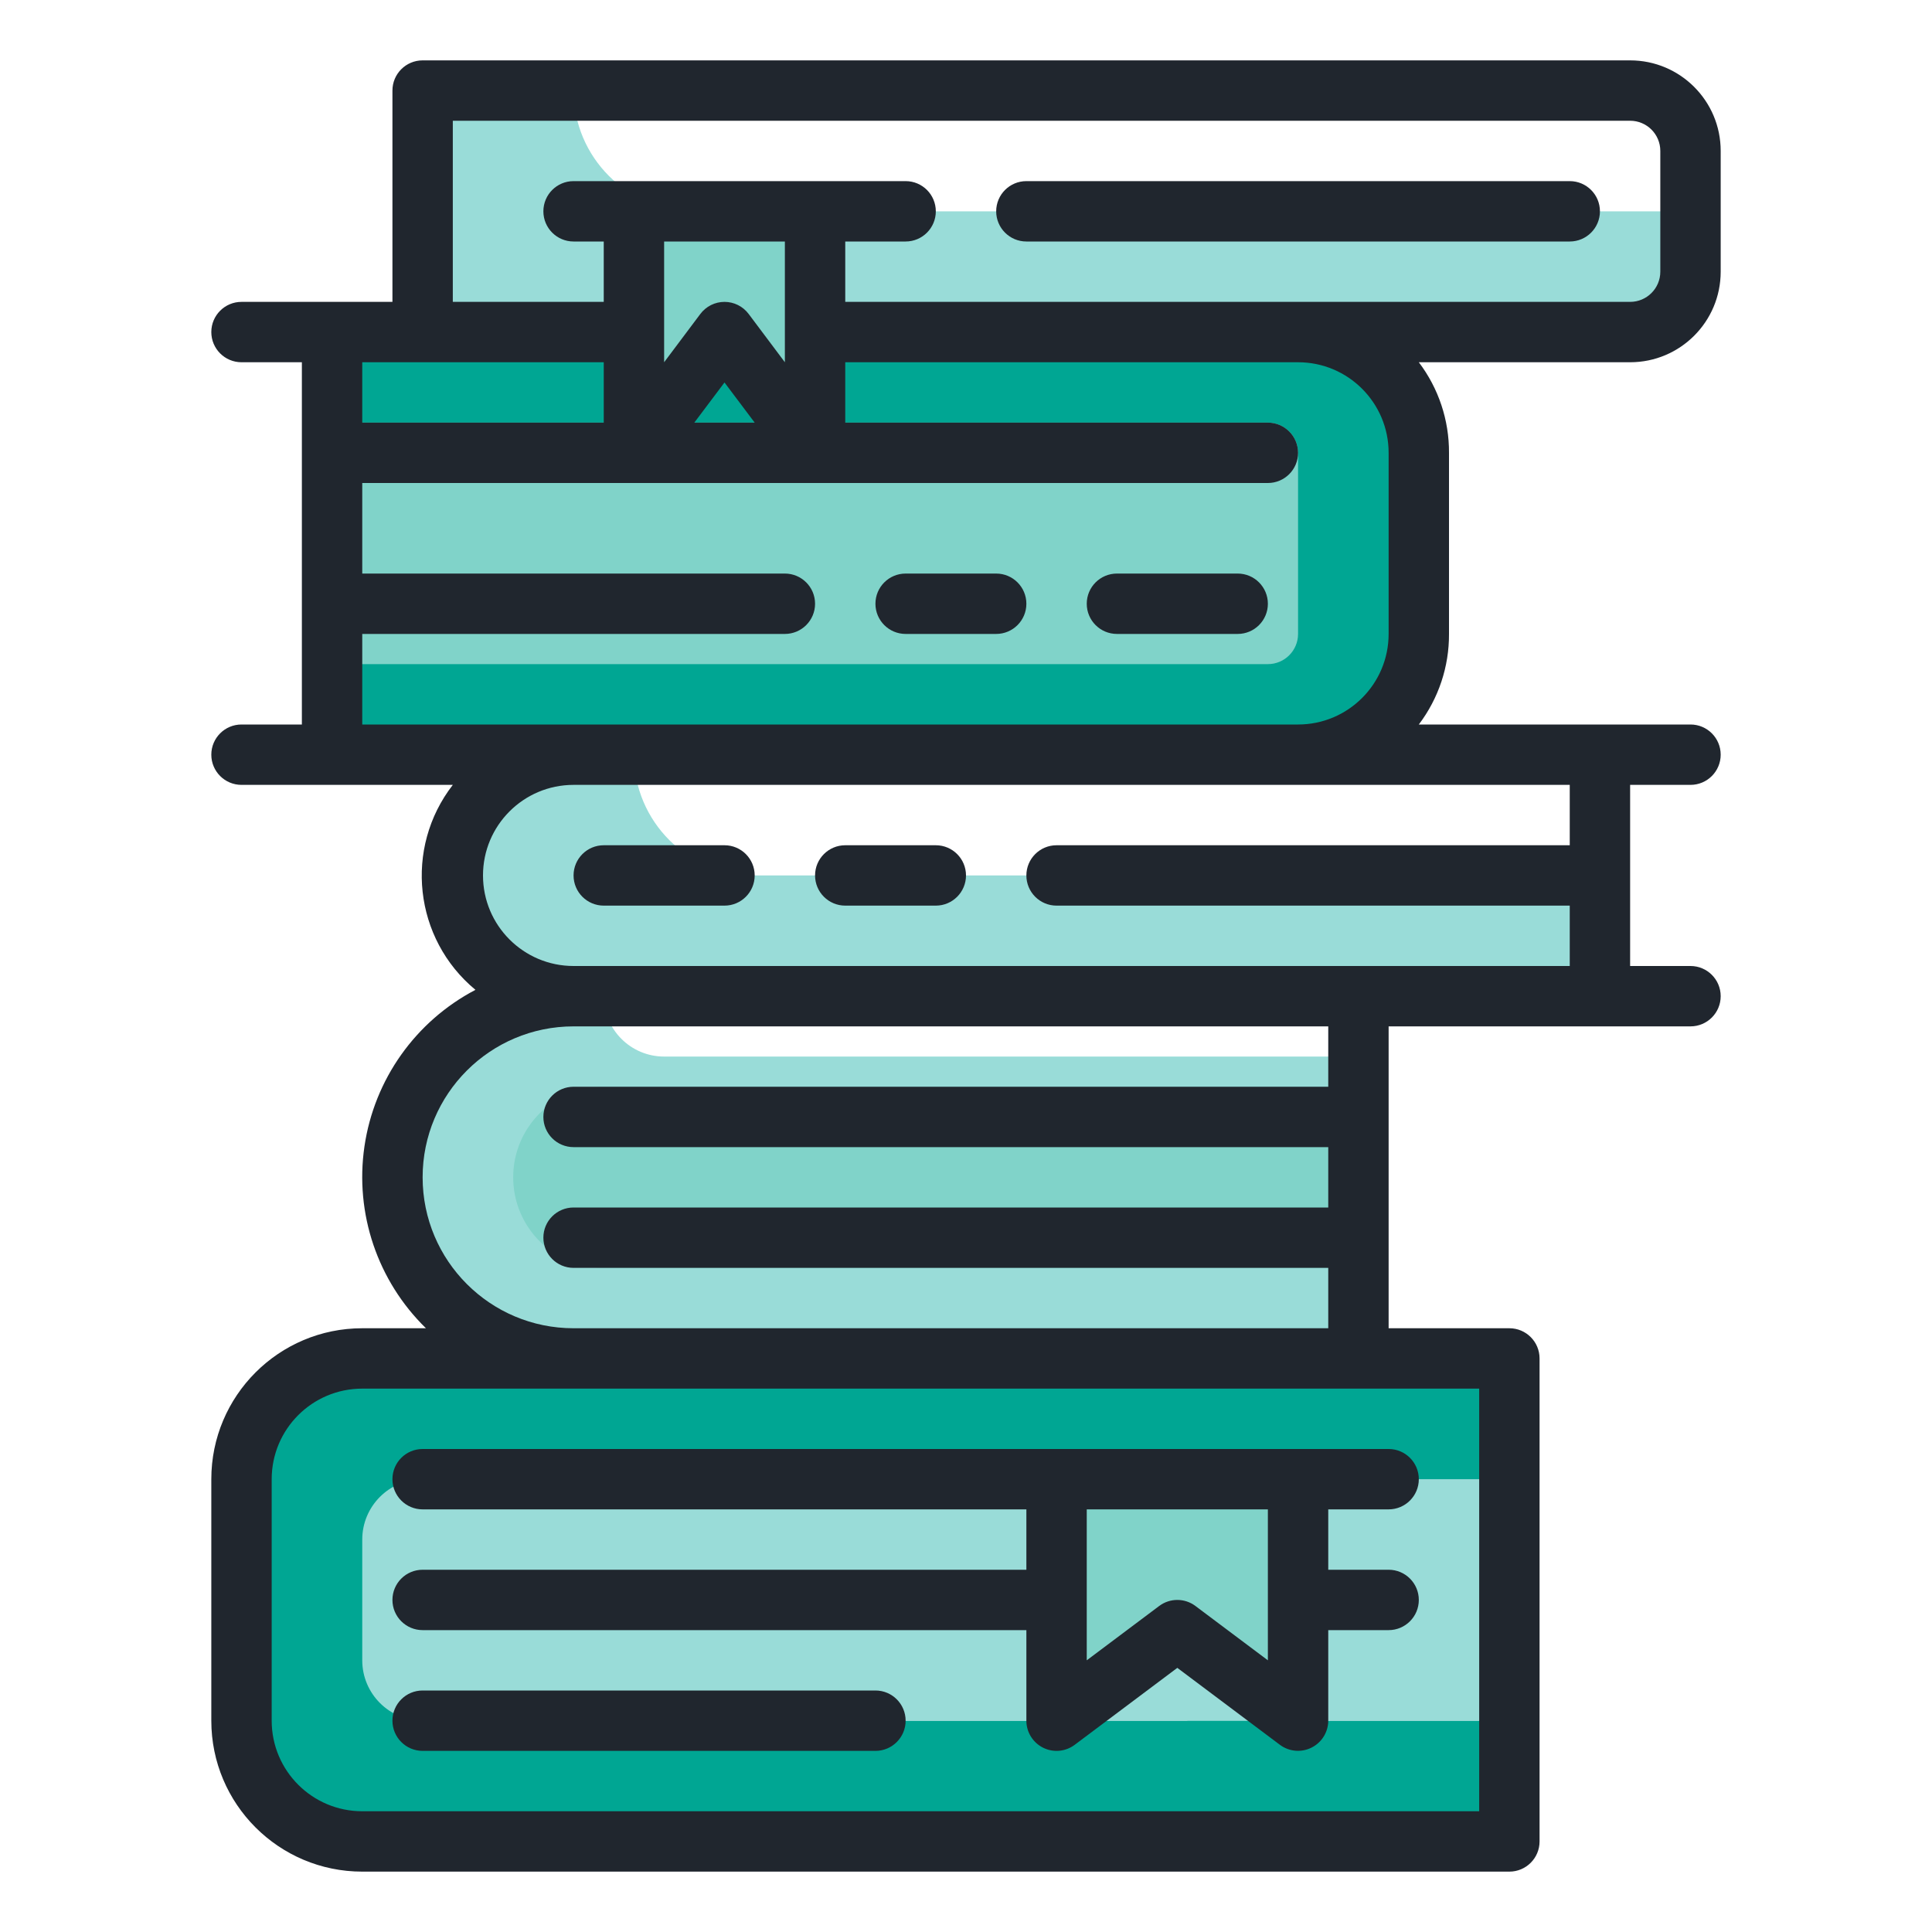
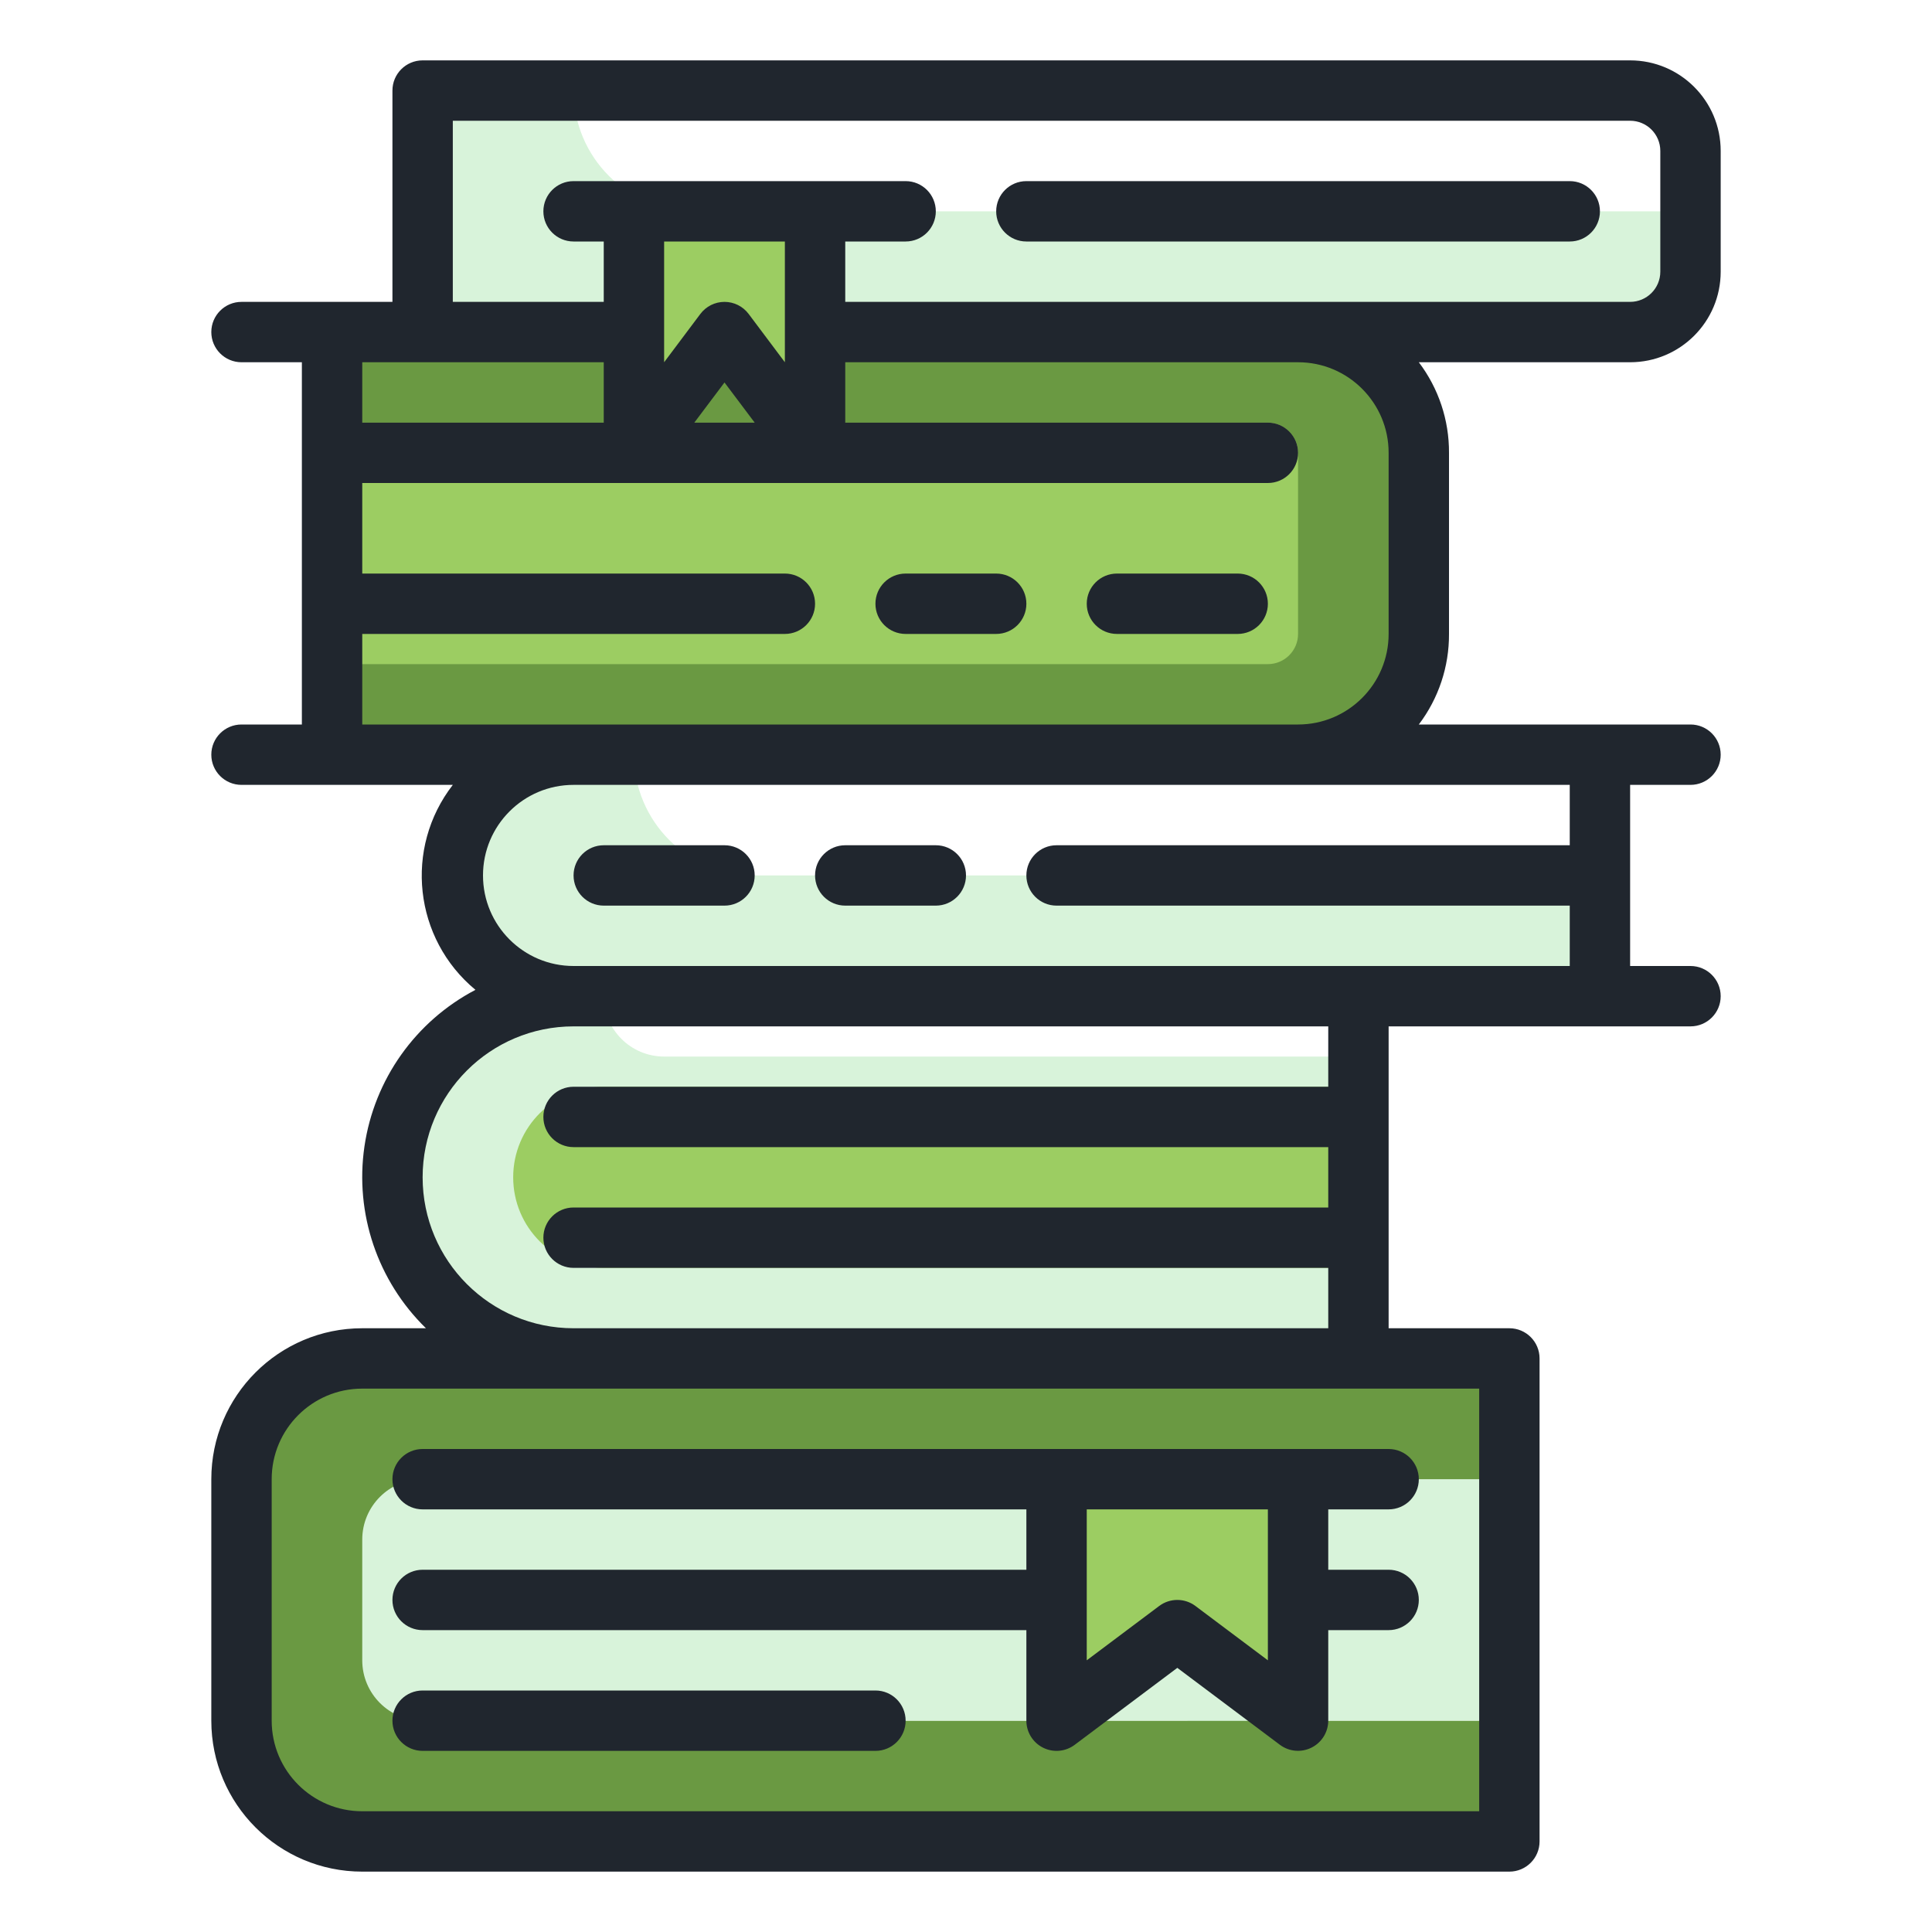
<svg xmlns="http://www.w3.org/2000/svg" width="256px" height="256px" viewBox="0 0 64.00 64.00" id="TwoTone" fill="#000000" stroke="#000000" stroke-width="0.001">
  <g id="SVGRepo_bgCarrier" stroke-width="0" />
  <g id="SVGRepo_tracerCarrier" stroke-linecap="round" stroke-linejoin="round" stroke="#CCCCCC" stroke-width="0.64" />
  <g id="SVGRepo_iconCarrier">
    <g data-name="Stroke copy 3" id="Stroke_copy_3">
-       <polygon points="42 59 38 56 34 59 34 49 42 49 42 59" style="fill:#99dcd8" />
-       <path d="M19.45,51H50V45H12a4,4,0,0,0-4,4v8a4,4,0,0,0,4,4H50V57H15V55.45A4.45,4.45,0,0,1,19.45,51Z" style="fill:#00a693" />
-       <path d="M14,49H50a0,0,0,0,1,0,0v8a0,0,0,0,1,0,0H14a2,2,0,0,1-2-2V51A2,2,0,0,1,14,49Z" style="fill:#99dcd8" />
-       <polygon points="43 57 39 54 35 57 35 49 43 49 43 57" style="fill:#80d3c9" />
-       <path d="M11,11H43a4,4,0,0,1,4,4v6a4,4,0,0,1-4,4H11a0,0,0,0,1,0,0V11A0,0,0,0,1,11,11Z" style="fill:#00a693" />
-       <path d="M11,14H42a1,1,0,0,1,1,1v6a1,1,0,0,1-1,1H11a0,0,0,0,1,0,0V14A0,0,0,0,1,11,14Z" style="fill:#80d3c9" />
-       <path d="M21,25H19a4,4,0,0,0,0,8H53V29H25A4,4,0,0,1,21,25Z" style="fill:#99dcd8" />
-       <path d="M20,33H19a6,6,0,0,0,0,12H45V35H22A2,2,0,0,1,20,33Z" style="fill:#99dcd8" />
-       <path d="M20,36H45a0,0,0,0,1,0,0v6a0,0,0,0,1,0,0H20a3,3,0,0,1-3-3v0A3,3,0,0,1,20,36Z" style="fill:#80d3c9" />
-       <path d="M19,3H14v8H54a2,2,0,0,0,2-2V7H23A4,4,0,0,1,19,3Z" style="fill:#99dcd8" />
-       <polygon points="27 15 24 12 21 15 21 7 27 7 27 15" style="fill:#80d3c9" />
+       <polygon points="42 59 38 56 34 59 34 49 42 49 42 59" style="fill:#d8f3da" />
+       <path d="M19.45,51H50V45H12a4,4,0,0,0-4,4v8a4,4,0,0,0,4,4H50V57H15V55.45A4.45,4.45,0,0,1,19.45,51Z" style="fill:#6a9942" />
+       <path d="M14,49H50a0,0,0,0,1,0,0v8a0,0,0,0,1,0,0H14a2,2,0,0,1-2-2V51A2,2,0,0,1,14,49Z" style="fill:#d8f3da" />
+       <polygon points="43 57 39 54 35 57 35 49 43 49 43 57" style="fill:#9ccd62" />
+       <path d="M11,11H43a4,4,0,0,1,4,4v6a4,4,0,0,1-4,4H11a0,0,0,0,1,0,0V11A0,0,0,0,1,11,11Z" style="fill:#6a9942" />
+       <path d="M11,14H42a1,1,0,0,1,1,1v6a1,1,0,0,1-1,1H11a0,0,0,0,1,0,0V14A0,0,0,0,1,11,14Z" style="fill:#9ccd62" />
+       <path d="M21,25H19a4,4,0,0,0,0,8H53V29H25A4,4,0,0,1,21,25Z" style="fill:#d8f3da" />
+       <path d="M20,33H19a6,6,0,0,0,0,12H45V35H22A2,2,0,0,1,20,33Z" style="fill:#d8f3da" />
+       <path d="M20,36H45a0,0,0,0,1,0,0v6a0,0,0,0,1,0,0H20a3,3,0,0,1-3-3v0A3,3,0,0,1,20,36Z" style="fill:#9ccd62" />
+       <path d="M19,3H14v8H54a2,2,0,0,0,2-2V7H23A4,4,0,0,1,19,3Z" style="fill:#d8f3da" />
+       <polygon points="27 15 24 12 21 15 21 7 27 7 27 15" style="fill:#9ccd62" />
    </g>
    <g data-name="Stroke Close copy 3" id="Stroke_Close_copy_3">
      <path d="M14,48a1,1,0,0,0,0,2H34v2H14a1,1,0,0,0,0,2H34v3a1,1,0,0,0,1.6.8L39,55.25l3.4,2.55a1,1,0,0,0,1.05.09A1,1,0,0,0,44,57V54h2a1,1,0,0,0,0-2H44V50h2a1,1,0,0,0,0-2Zm28,7-2.4-1.8a1,1,0,0,0-1.2,0L36,55V50h6Z" style="fill:#20262e" />
      <path d="M29,56H14a1,1,0,0,0,0,2H29a1,1,0,0,0,0-2Z" style="fill:#20262e" />
      <path d="M24,28H20a1,1,0,0,0,0,2h4a1,1,0,0,0,0-2Z" style="fill:#20262e" />
      <path d="M31,28H28a1,1,0,0,0,0,2h3a1,1,0,0,0,0-2Z" style="fill:#20262e" />
      <path d="M33,19H30a1,1,0,0,0,0,2h3a1,1,0,0,0,0-2Z" style="fill:#20262e" />
      <path d="M41,19H37a1,1,0,0,0,0,2h4a1,1,0,0,0,0-2Z" style="fill:#20262e" />
      <path d="M34,8H52a1,1,0,0,0,0-2H34a1,1,0,0,0,0,2Z" style="fill:#20262e" />
      <path d="M57,9V5a3,3,0,0,0-3-3H14a1,1,0,0,0-1,1v7H8a1,1,0,0,0,0,2h2V24H8a1,1,0,0,0,0,2h7a4.91,4.91,0,0,0,.75,6.79A7,7,0,0,0,14.11,44H12a5,5,0,0,0-5,5v8a5,5,0,0,0,5,5H50a1,1,0,0,0,1-1V45a1,1,0,0,0-1-1H46V34H56a1,1,0,0,0,0-2H54V26h2a1,1,0,0,0,0-2H47a4.92,4.92,0,0,0,1-3V15a4.92,4.92,0,0,0-1-3h7A3,3,0,0,0,57,9ZM15,4H54a1,1,0,0,1,1,1V9a1,1,0,0,1-1,1H28V8h2a1,1,0,0,0,0-2H19a1,1,0,0,0,0,2h1v2H15ZM12,14V12h8v2Zm14-2-1.2-1.6a1,1,0,0,0-1.6,0L22,12V8h4Zm-2,.67L25,14H23ZM49,60H12a3,3,0,0,1-3-3V49a3,3,0,0,1,3-3H49ZM44,36H19a1,1,0,0,0,0,2H44v2H19a1,1,0,0,0,0,2H44v2H19a5,5,0,0,1,0-10H44Zm8-8H35a1,1,0,0,0,0,2H52v2H19a3,3,0,0,1,0-6H52ZM46,15v6a3,3,0,0,1-3,3H12V21H26a1,1,0,0,0,0-2H12V16H42a1,1,0,0,0,0-2H28V12H43A3,3,0,0,1,46,15Z" style="fill:#20262e" />
    </g>
  </g>
</svg>
